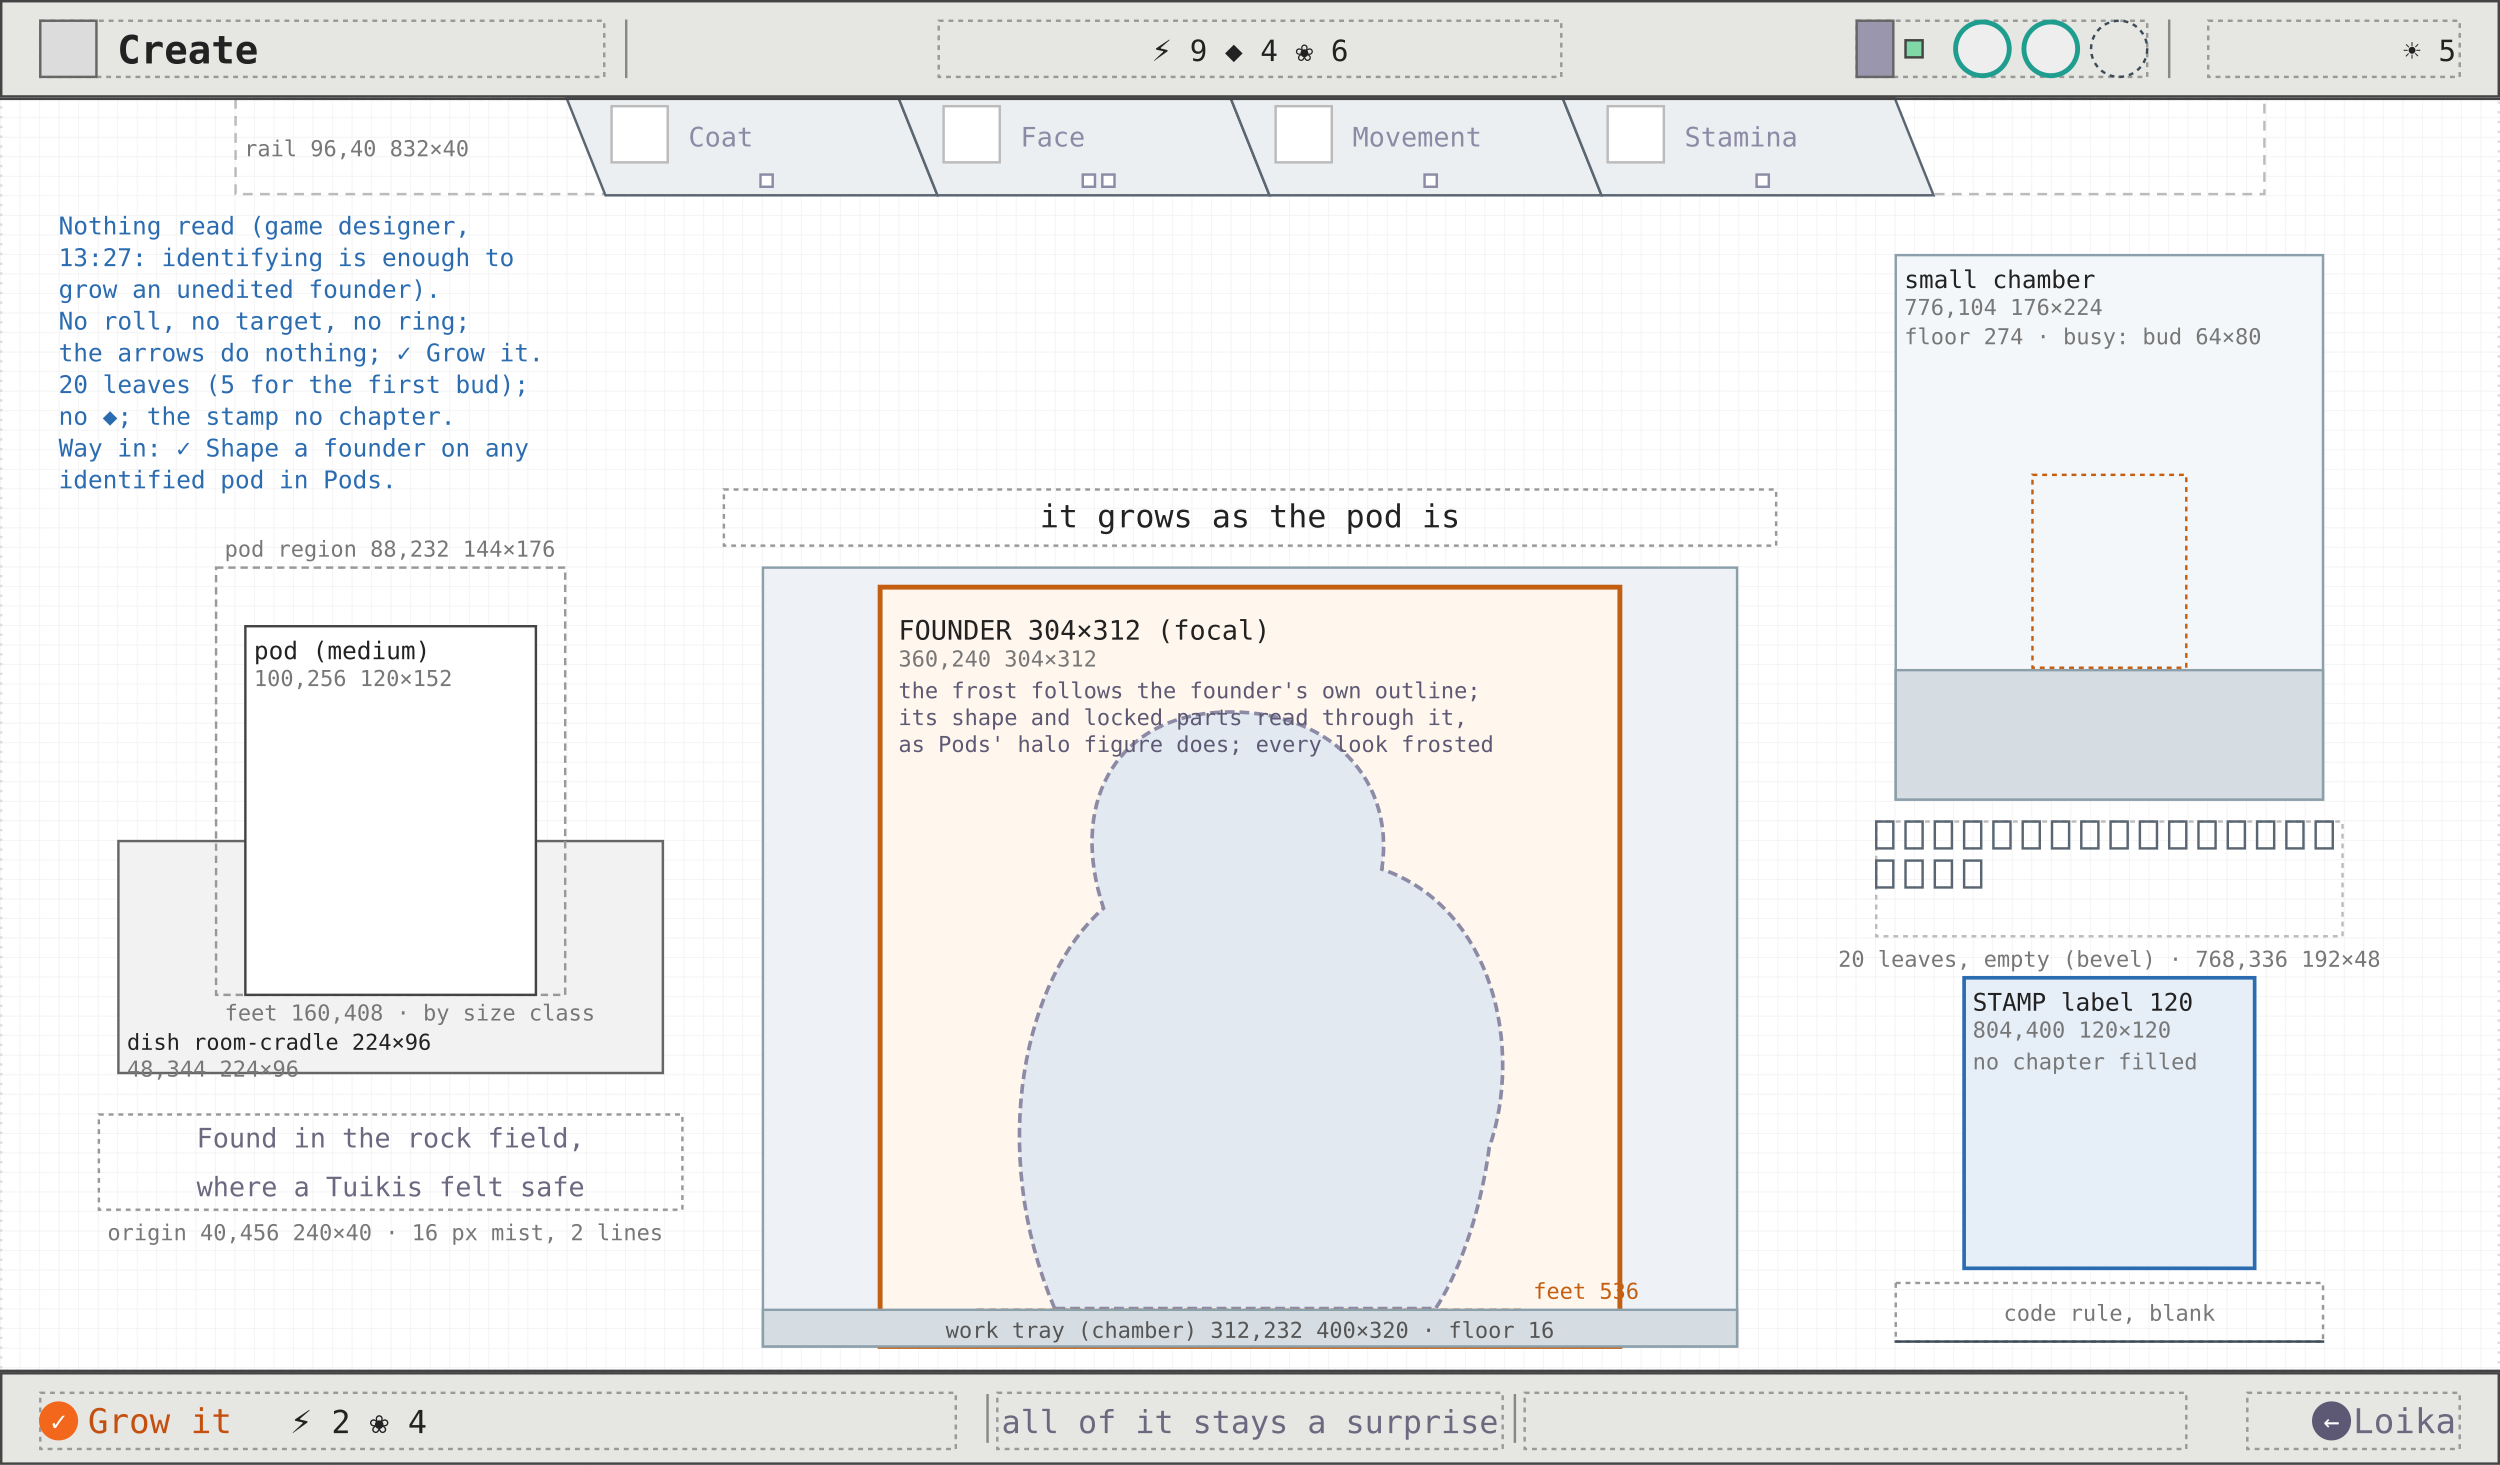
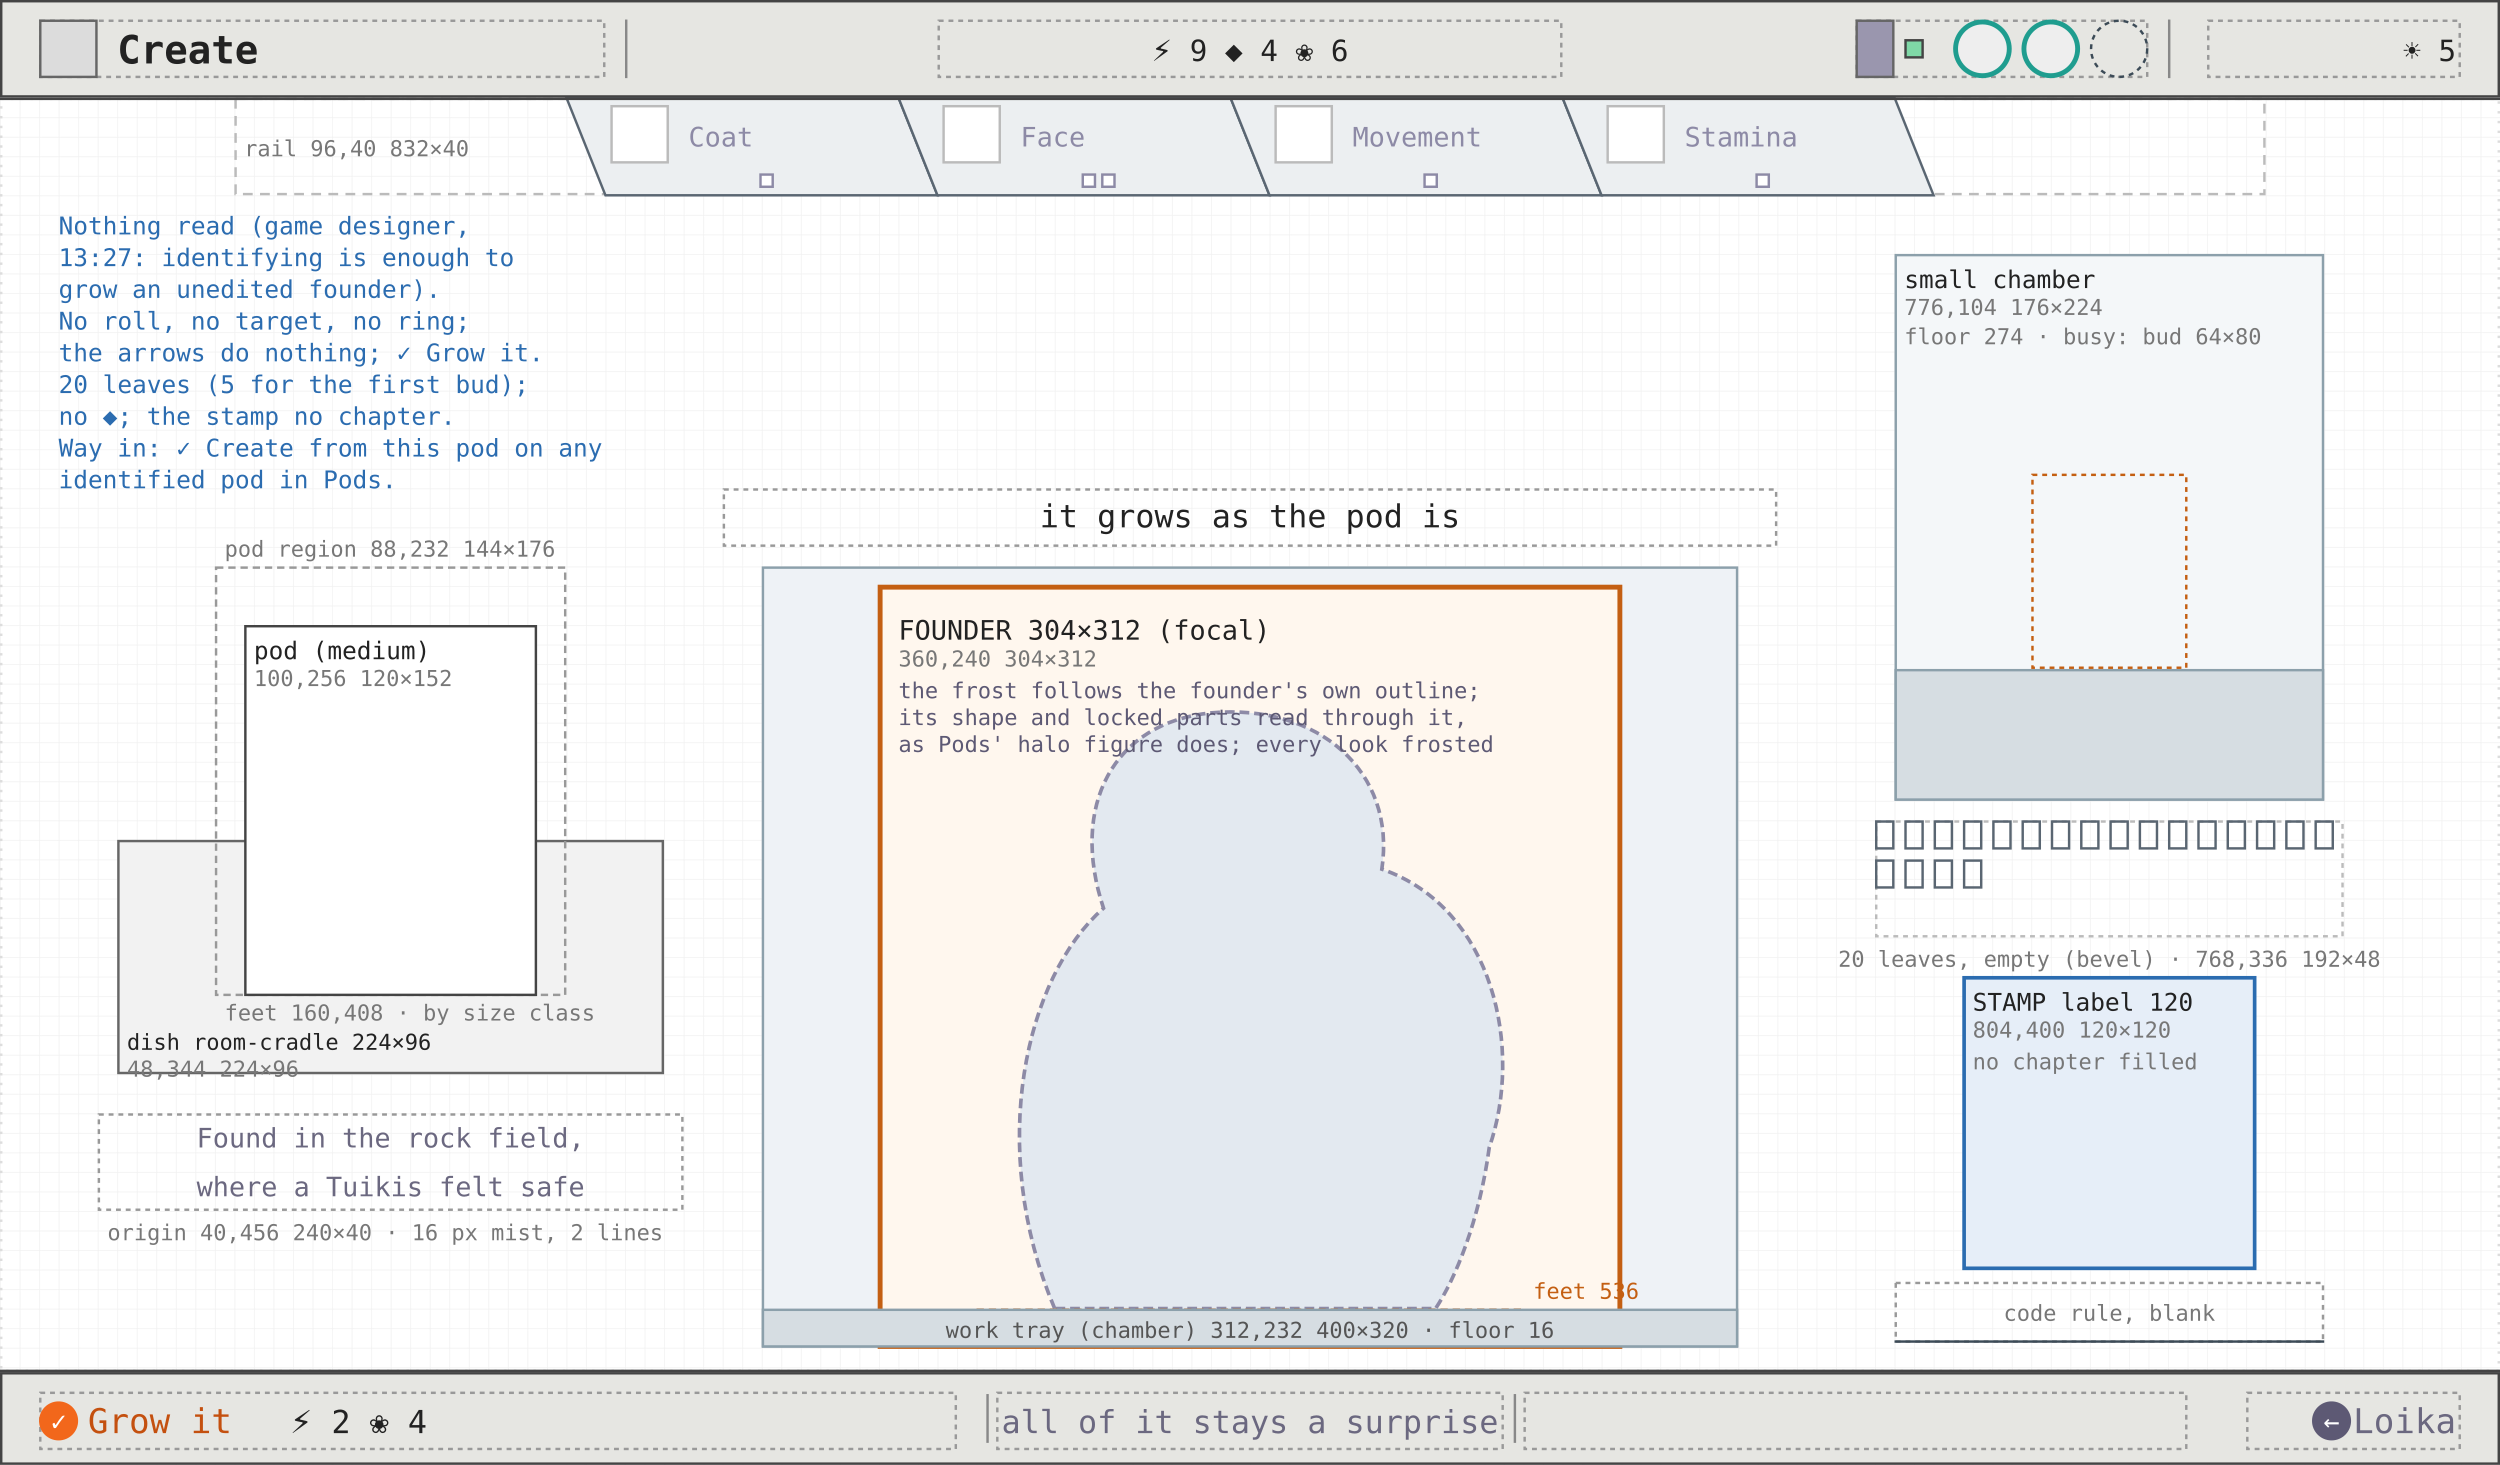
<svg xmlns="http://www.w3.org/2000/svg" viewBox="0 0 1024 600" width="1024" height="600" font-family="ui-monospace, Menlo, Consolas, monospace">
  <defs>
    <pattern id="g8" width="8" height="8" patternUnits="userSpaceOnUse">
      <path d="M8 0H0V8" fill="none" stroke="#efefef" stroke-width="0.5" />
    </pattern>
    <marker id="ah" viewBox="0 0 8 8" refX="7" refY="4" markerWidth="7" markerHeight="7" orient="auto">
      <path d="M0 0L8 4L0 8z" fill="#2b6cb0" />
    </marker>
    <marker id="ao" viewBox="0 0 8 8" refX="7" refY="4" markerWidth="7" markerHeight="7" orient="auto">
      <path d="M0 0L8 4L0 8z" fill="#c45f12" />
    </marker>
    <marker id="ag" viewBox="0 0 8 8" refX="7" refY="4" markerWidth="7" markerHeight="7" orient="auto">
      <path d="M0 0L8 4L0 8z" fill="#6b6880" />
    </marker>
  </defs>
  <rect width="1024" height="600" fill="#ffffff" />
  <rect width="1024" height="600" fill="url(#g8)" />
  <rect x="0.5" y="40.5" width="1023" height="521" fill="none" stroke="#ddd" stroke-width="1" stroke-dasharray="1 3" />
  <rect x="96.5" y="40.5" width="831" height="39" fill="none" stroke="#bbb" stroke-width="1" stroke-dasharray="4 3" />
  <polygon points="232,40 368,40 384,80 248,80" fill="#eceff1" stroke="#5a6672" stroke-width="1" />
  <rect x="250.5" y="43.5" width="23" height="23" fill="#fff" stroke="#bbb" stroke-width="1" />
  <text x="282" y="60" font-size="11" fill="#8d8aa6">Coat</text>
  <rect x="311.5" y="71.5" width="5" height="5" fill="#fff" stroke="#8d8aa6" stroke-width="1" />
  <polygon points="368,40 504,40 520,80 384,80" fill="#eceff1" stroke="#5a6672" stroke-width="1" />
  <rect x="386.5" y="43.5" width="23" height="23" fill="#fff" stroke="#bbb" stroke-width="1" />
  <text x="418" y="60" font-size="11" fill="#8d8aa6">Face</text>
  <rect x="443.5" y="71.5" width="5" height="5" fill="#fff" stroke="#8d8aa6" stroke-width="1" />
  <rect x="451.5" y="71.5" width="5" height="5" fill="#fff" stroke="#8d8aa6" stroke-width="1" />
  <polygon points="504,40 640,40 656,80 520,80" fill="#eceff1" stroke="#5a6672" stroke-width="1" />
  <rect x="522.5" y="43.5" width="23" height="23" fill="#fff" stroke="#bbb" stroke-width="1" />
  <text x="554" y="60" font-size="11" fill="#8d8aa6">Movement</text>
  <rect x="583.5" y="71.5" width="5" height="5" fill="#fff" stroke="#8d8aa6" stroke-width="1" />
  <polygon points="640,40 776,40 792,80 656,80" fill="#eceff1" stroke="#5a6672" stroke-width="1" />
  <rect x="658.5" y="43.5" width="23" height="23" fill="#fff" stroke="#bbb" stroke-width="1" />
  <text x="690" y="60" font-size="11" fill="#8d8aa6">Stamina</text>
  <rect x="719.5" y="71.5" width="5" height="5" fill="#fff" stroke="#8d8aa6" stroke-width="1" />
  <text x="100" y="64" font-size="9" fill="#777">rail 96,40 832×40</text>
  <rect x="48.5" y="344.5" width="223" height="95" fill="#f2f2f2" stroke="#666" stroke-width="1" />
  <text x="52" y="430" font-size="9" fill="#222">dish room-cradle 224×96</text>
  <text x="52" y="441" font-size="9" fill="#777">48,344 224×96</text>
  <rect x="88.5" y="232.5" width="143" height="175" fill="none" stroke="#999" stroke-width="1" stroke-dasharray="3 2" />
  <rect x="100.5" y="256.5" width="119" height="151" fill="#fff" stroke="#444" stroke-width="1" />
  <text x="104" y="270" font-size="10" fill="#222">pod (medium)</text>
  <text x="104" y="281" font-size="9" fill="#777">100,256 120×152</text>
  <text x="92" y="228" font-size="9" fill="#777">pod region 88,232 144×176</text>
  <text x="92" y="418" font-size="9" fill="#777">feet 160,408 · by size class</text>
  <rect x="40.5" y="456.5" width="239" height="39" fill="none" stroke="#999" stroke-width="1" stroke-dasharray="2 2" />
  <text x="160" y="470" font-size="11" fill="#6b6880" text-anchor="middle">Found in the rock field,</text>
  <text x="160" y="490" font-size="11" fill="#6b6880" text-anchor="middle">where a Tuikis felt safe</text>
  <text x="44" y="508" font-size="9" fill="#777">origin 40,456 240×40 · 16 px mist, 2 lines</text>
  <rect x="312.5" y="232.5" width="399" height="319" fill="#eef2f6" stroke="#8ca0ab" stroke-width="1" />
  <rect x="360.5" y="240.5" width="303" height="311" fill="#fff7ee" stroke="#c45f12" stroke-width="2" />
  <text x="368" y="262" font-size="11" fill="#222">FOUNDER 304×312 (focal)</text>
  <text x="368" y="273" font-size="9" fill="#777">360,240 304×312</text>
  <path d="M 432 536 C 404 470, 420 400, 452 372 C 438 330, 456 296, 496 292 C 540 288, 572 316, 566 356 C 612 372, 624 430, 610 470 C 606 500, 596 524, 588 536 Z" fill="#e3e9f0" stroke="#8d8aa6" stroke-width="1.5" stroke-dasharray="4 2" />
  <text x="368" y="286" font-size="9" fill="#5d5974">the frost follows the founder's own outline;</text>
  <text x="368" y="297" font-size="9" fill="#5d5974">its shape and locked parts read through it,</text>
  <text x="368" y="308" font-size="9" fill="#5d5974">as Pods' halo figure does; every look frosted</text>
  <line x1="400" y1="536.5" x2="624" y2="536.5" stroke="#c45f12" stroke-width="1" stroke-dasharray="3 2" />
  <text x="628" y="532" font-size="9" fill="#c45f12">feet 536</text>
  <rect x="312.5" y="536.5" width="399" height="15" fill="#d6dde2" stroke="#8ca0ab" stroke-width="1" />
  <text x="512" y="548" font-size="9" fill="#555" text-anchor="middle">work tray (chamber) 312,232 400×320 · floor 16</text>
  <rect x="296.5" y="200.5" width="431" height="23" fill="none" stroke="#999" stroke-width="1" stroke-dasharray="2 2" />
  <text x="512" y="216" font-size="13" fill="#222" text-anchor="middle">it grows as the pod is</text>
  <rect x="776.5" y="104.5" width="175" height="223" fill="#f4f7f9" stroke="#8ca0ab" stroke-width="1" />
  <rect x="776.5" y="274.5" width="175" height="53" fill="#d6dde2" stroke="#8ca0ab" stroke-width="1" />
  <text x="780" y="118" font-size="10" fill="#222">small chamber</text>
  <text x="780" y="129" font-size="9" fill="#777">776,104 176×224</text>
  <text x="780" y="141" font-size="9" fill="#777">floor 274 · busy: bud 64×80</text>
  <rect x="832.5" y="194.5" width="63" height="79" fill="none" stroke="#c45f12" stroke-width="1" stroke-dasharray="2 2" />
  <rect x="768.5" y="336.5" width="191" height="47" fill="none" stroke="#bbb" stroke-width="1" stroke-dasharray="2 2" />
  <rect x="768.5" y="336.5" width="7" height="11" fill="none" stroke="#5a6672" stroke-width="1" />
  <rect x="780.5" y="336.5" width="7" height="11" fill="none" stroke="#5a6672" stroke-width="1" />
  <rect x="792.5" y="336.5" width="7" height="11" fill="none" stroke="#5a6672" stroke-width="1" />
  <rect x="804.5" y="336.5" width="7" height="11" fill="none" stroke="#5a6672" stroke-width="1" />
  <rect x="816.5" y="336.5" width="7" height="11" fill="none" stroke="#5a6672" stroke-width="1" />
  <rect x="828.5" y="336.5" width="7" height="11" fill="none" stroke="#5a6672" stroke-width="1" />
  <rect x="840.5" y="336.5" width="7" height="11" fill="none" stroke="#5a6672" stroke-width="1" />
  <rect x="852.5" y="336.5" width="7" height="11" fill="none" stroke="#5a6672" stroke-width="1" />
  <rect x="864.5" y="336.5" width="7" height="11" fill="none" stroke="#5a6672" stroke-width="1" />
  <rect x="876.5" y="336.5" width="7" height="11" fill="none" stroke="#5a6672" stroke-width="1" />
  <rect x="888.5" y="336.5" width="7" height="11" fill="none" stroke="#5a6672" stroke-width="1" />
  <rect x="900.5" y="336.5" width="7" height="11" fill="none" stroke="#5a6672" stroke-width="1" />
  <rect x="912.5" y="336.5" width="7" height="11" fill="none" stroke="#5a6672" stroke-width="1" />
  <rect x="924.5" y="336.5" width="7" height="11" fill="none" stroke="#5a6672" stroke-width="1" />
  <rect x="936.5" y="336.5" width="7" height="11" fill="none" stroke="#5a6672" stroke-width="1" />
  <rect x="948.5" y="336.5" width="7" height="11" fill="none" stroke="#5a6672" stroke-width="1" />
  <rect x="768.5" y="352.5" width="7" height="11" fill="none" stroke="#5a6672" stroke-width="1" />
  <rect x="780.5" y="352.5" width="7" height="11" fill="none" stroke="#5a6672" stroke-width="1" />
  <rect x="792.5" y="352.5" width="7" height="11" fill="none" stroke="#5a6672" stroke-width="1" />
  <rect x="804.5" y="352.5" width="7" height="11" fill="none" stroke="#5a6672" stroke-width="1" />
  <text x="864" y="396" font-size="9" fill="#777" text-anchor="middle">20 leaves, empty (bevel) · 768,336 192×48</text>
  <rect x="804.5" y="400.5" width="119" height="119" fill="#e6eef8" stroke="#2b6cb0" stroke-width="1.5" />
  <text x="808" y="414" font-size="10" fill="#222">STAMP label 120</text>
  <text x="808" y="425" font-size="9" fill="#777">804,400 120×120</text>
  <text x="808" y="438" font-size="9" fill="#777">no chapter filled</text>
  <rect x="776.5" y="525.5" width="175" height="24" fill="none" stroke="#999" stroke-width="1" stroke-dasharray="2 2" />
  <line x1="776" y1="549.5" x2="952" y2="549.5" stroke="#3c4b57" stroke-width="1" />
  <text x="864" y="541" font-size="9" fill="#777" text-anchor="middle">code rule, blank</text>
  <text x="24" y="96" font-size="10" fill="#2b6cb0">Nothing read (game designer,</text>
  <text x="24" y="109" font-size="10" fill="#2b6cb0">13:27: identifying is enough to</text>
  <text x="24" y="122" font-size="10" fill="#2b6cb0">grow an unedited founder).</text>
  <text x="24" y="135" font-size="10" fill="#2b6cb0">No roll, no target, no ring;</text>
  <text x="24" y="148" font-size="10" fill="#2b6cb0">the arrows do nothing; ✓ Grow it.</text>
  <text x="24" y="161" font-size="10" fill="#2b6cb0">20 leaves (5 for the first bud);</text>
  <text x="24" y="174" font-size="10" fill="#2b6cb0">no ◆; the stamp no chapter.</text>
-   <text x="24" y="187" font-size="10" fill="#2b6cb0">Way in: ✓ Shape a founder on any</text>
+   <text x="24" y="187" font-size="10" fill="#2b6cb0">Way in: ✓ Create from this pod on any</text>
  <text x="24" y="200" font-size="10" fill="#2b6cb0">identified pod in Pods.</text>
  <line x1="0" y1="40.5" x2="1024" y2="40.5" stroke="#444" stroke-width="1" />
  <rect x="0.5" y="0.5" width="1023" height="39" fill="#e6e6e2" stroke="#444" stroke-width="1" />
  <rect x="16.5" y="8.5" width="231" height="23" fill="none" stroke="#999" stroke-width="1" stroke-dasharray="2 2" />
  <rect x="16.5" y="8.5" width="23" height="23" fill="#dcdcdc" stroke="#666" stroke-width="1" />
  <text x="48" y="26" font-size="16" fill="#222" font-weight="600">Create</text>
  <line x1="256.5" y1="8" x2="256.5" y2="32" stroke="#888" stroke-width="1" />
  <line x1="888.5" y1="8" x2="888.5" y2="32" stroke="#888" stroke-width="1" />
  <rect x="384.5" y="8.5" width="255" height="23" fill="none" stroke="#999" stroke-width="1" stroke-dasharray="2 2" />
  <text x="512" y="25" font-size="12" fill="#222" text-anchor="middle">⚡ 9   ◆ 4   ❀ 6</text>
  <rect x="760.5" y="8.5" width="119" height="23" fill="none" stroke="#999" stroke-width="1" stroke-dasharray="2 2" />
  <rect x="760.5" y="8.5" width="15" height="23" fill="#9a96ae" stroke="#666" stroke-width="1" />
  <rect x="780.5" y="16.5" width="7" height="7" fill="#7fd8a6" stroke="#444" stroke-width="1" />
  <circle cx="812" cy="20" r="11" fill="#eee" stroke="#1f9d8f" stroke-width="2" />
  <circle cx="840" cy="20" r="11" fill="#eee" stroke="#1f9d8f" stroke-width="2" />
  <circle cx="868" cy="20" r="11.5" fill="none" stroke="#3c4b57" stroke-width="1" stroke-dasharray="2 2" />
  <rect x="904.5" y="8.5" width="103" height="23" fill="none" stroke="#999" stroke-width="1" stroke-dasharray="2 2" />
  <text x="1006" y="25" font-size="12" fill="#222" text-anchor="end">☀ 5</text>
  <line x1="0" y1="561.5" x2="1024" y2="561.5" stroke="#444" stroke-width="1" />
  <rect x="0.5" y="562.5" width="1023" height="37" fill="#e6e6e2" stroke="#444" stroke-width="1" />
  <rect x="16.5" y="570.5" width="375" height="23" fill="none" stroke="#999" stroke-width="1" stroke-dasharray="2 2" />
  <rect x="408.5" y="570.5" width="207" height="23" fill="none" stroke="#999" stroke-width="1" stroke-dasharray="2 2" />
  <rect x="624.5" y="570.5" width="271" height="23" fill="none" stroke="#999" stroke-width="1" stroke-dasharray="2 2" />
  <rect x="920.5" y="570.5" width="87" height="23" fill="none" stroke="#999" stroke-width="1" stroke-dasharray="2 2" />
  <line x1="404.5" y1="571" x2="404.5" y2="591" stroke="#888" stroke-width="1" />
  <line x1="620.5" y1="571" x2="620.5" y2="591" stroke="#888" stroke-width="1" />
  <circle cx="24" cy="582" r="8" fill="#f2671b" />
  <text x="24" y="586" font-size="11" fill="#fff" text-anchor="middle">✓</text>
  <text x="36" y="587" font-size="14" fill="#c4500f">Grow it</text>
  <text x="118.8" y="587" font-size="13" fill="#222">⚡ 2  ❀ 4</text>
  <text x="512" y="587" font-size="13" fill="#6b6880" text-anchor="middle">all of it stays a surprise</text>
  <circle cx="955" cy="582" r="8" fill="#5d5974" />
  <text x="955" y="586" font-size="11" fill="#fff" text-anchor="middle">←</text>
  <text x="1006" y="587" font-size="14" fill="#6b6880" text-anchor="end">Loika</text>
</svg>
